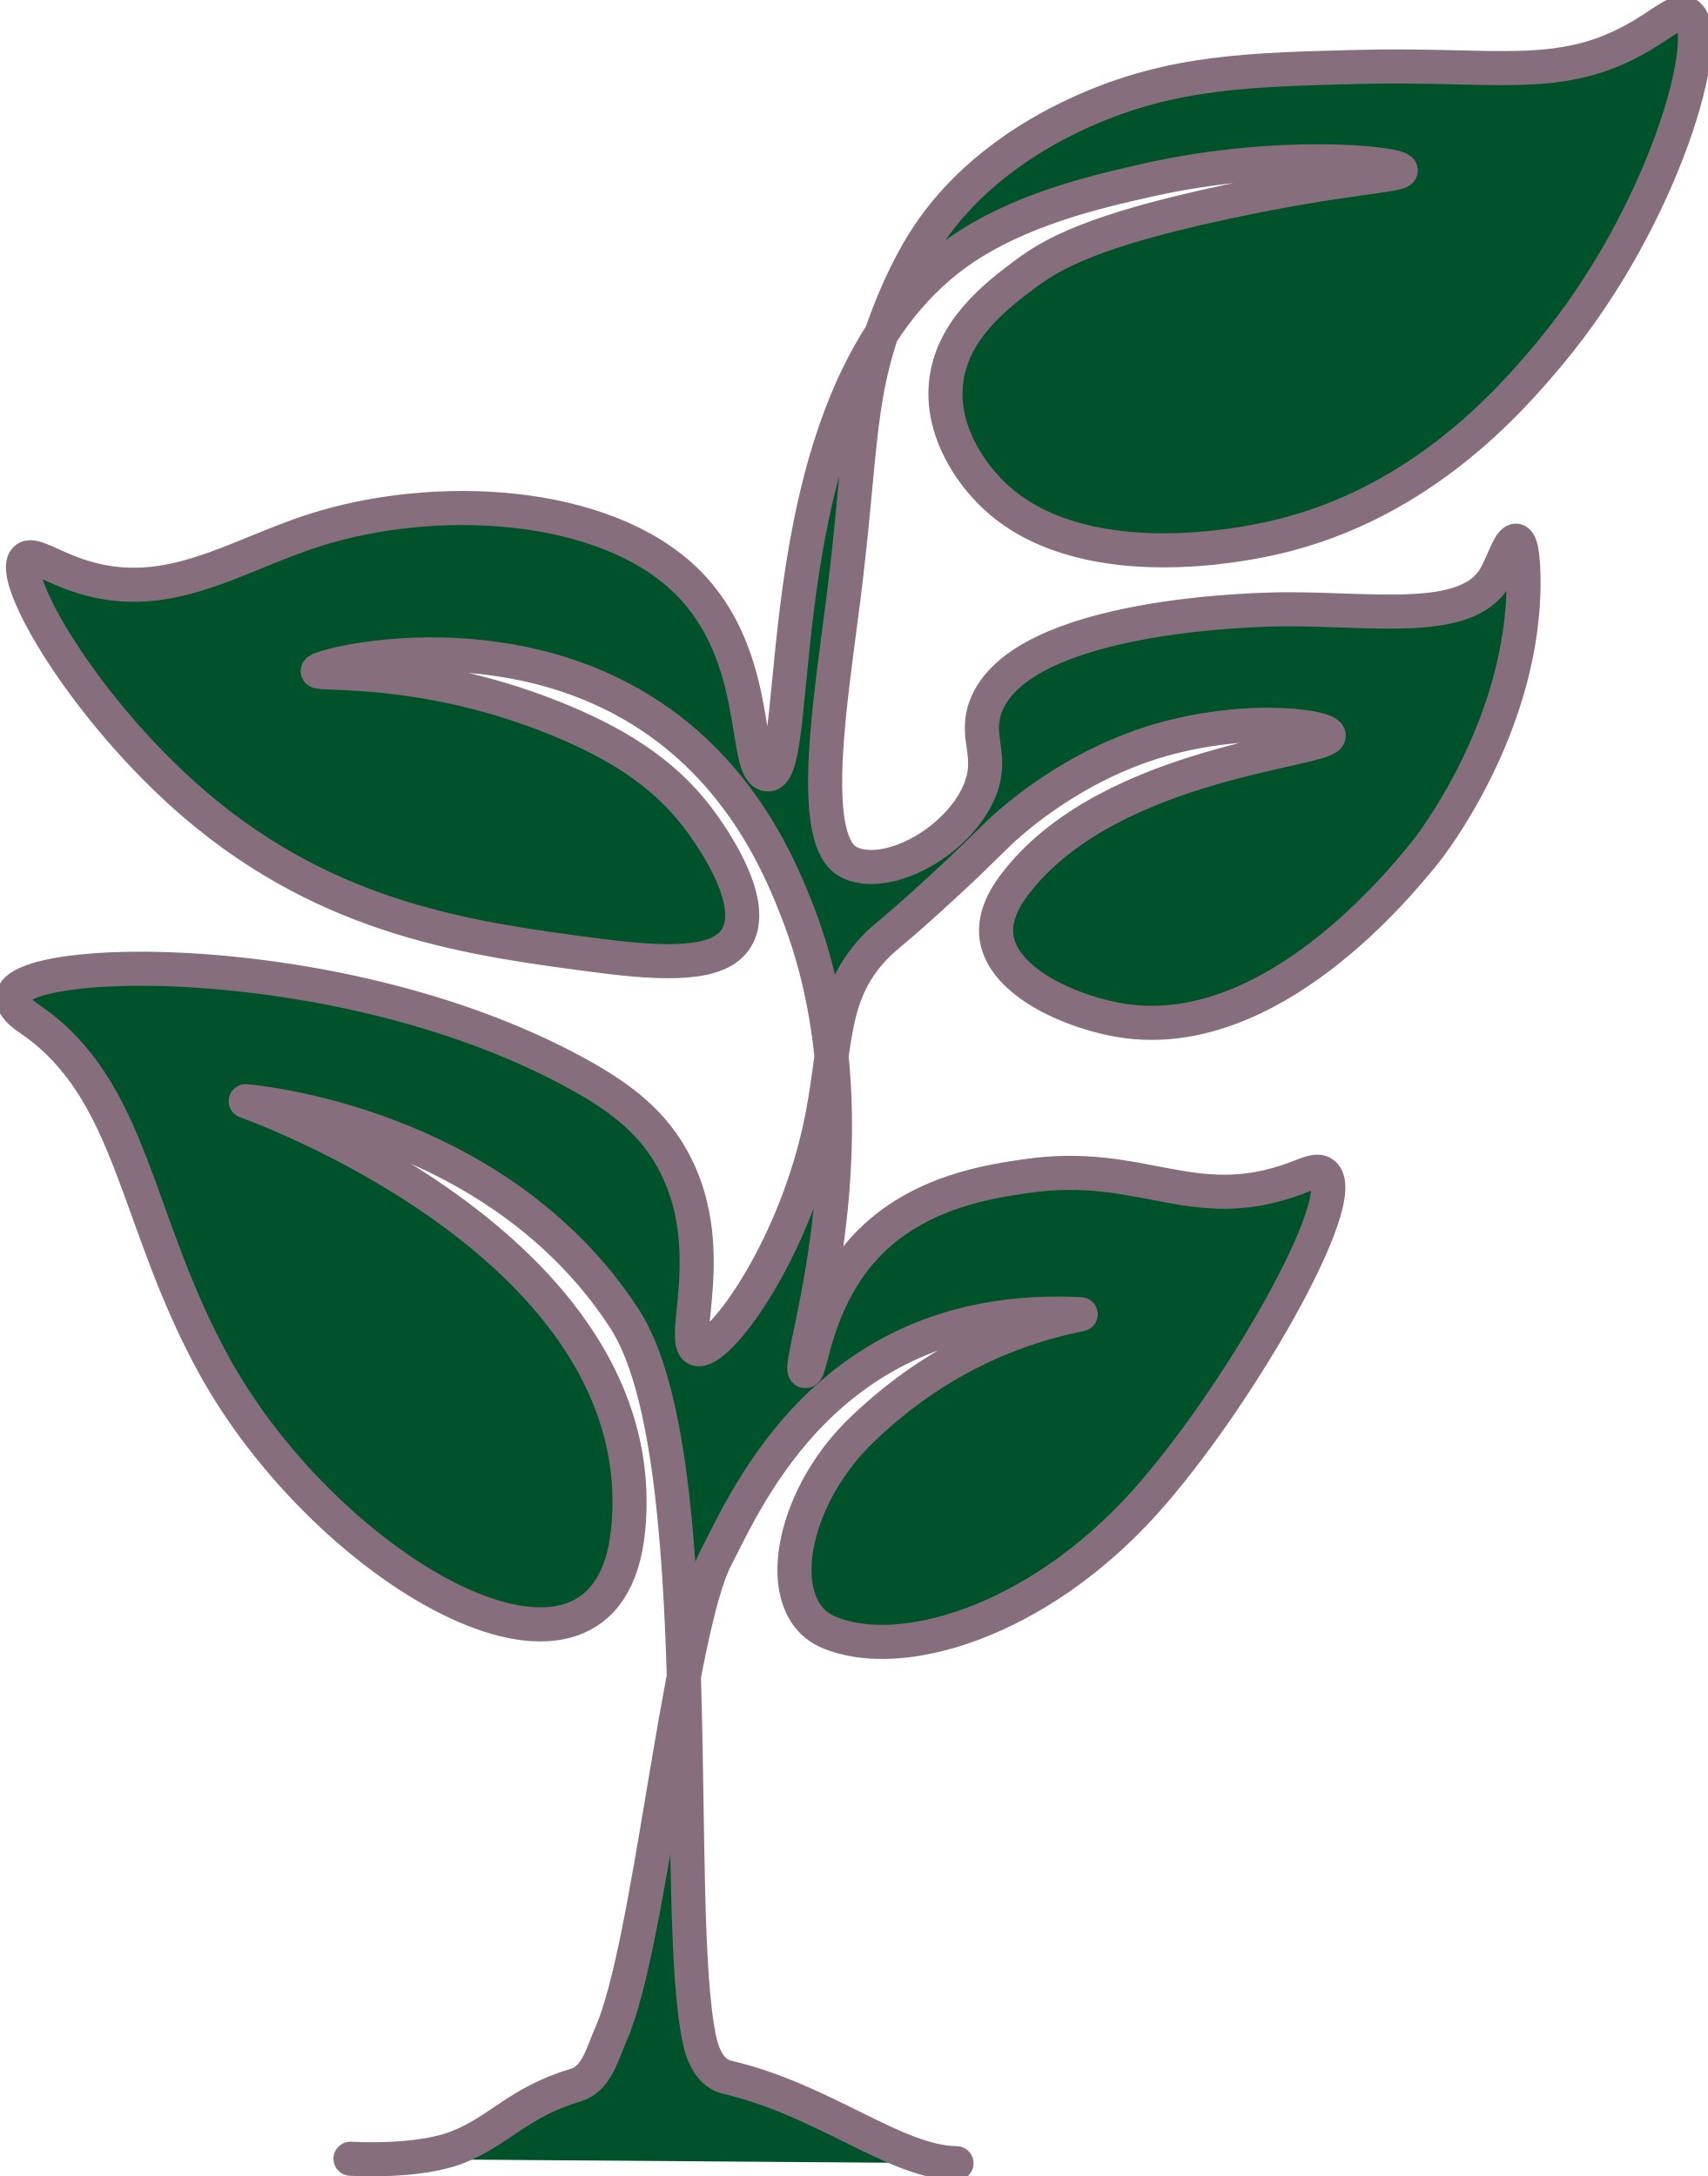
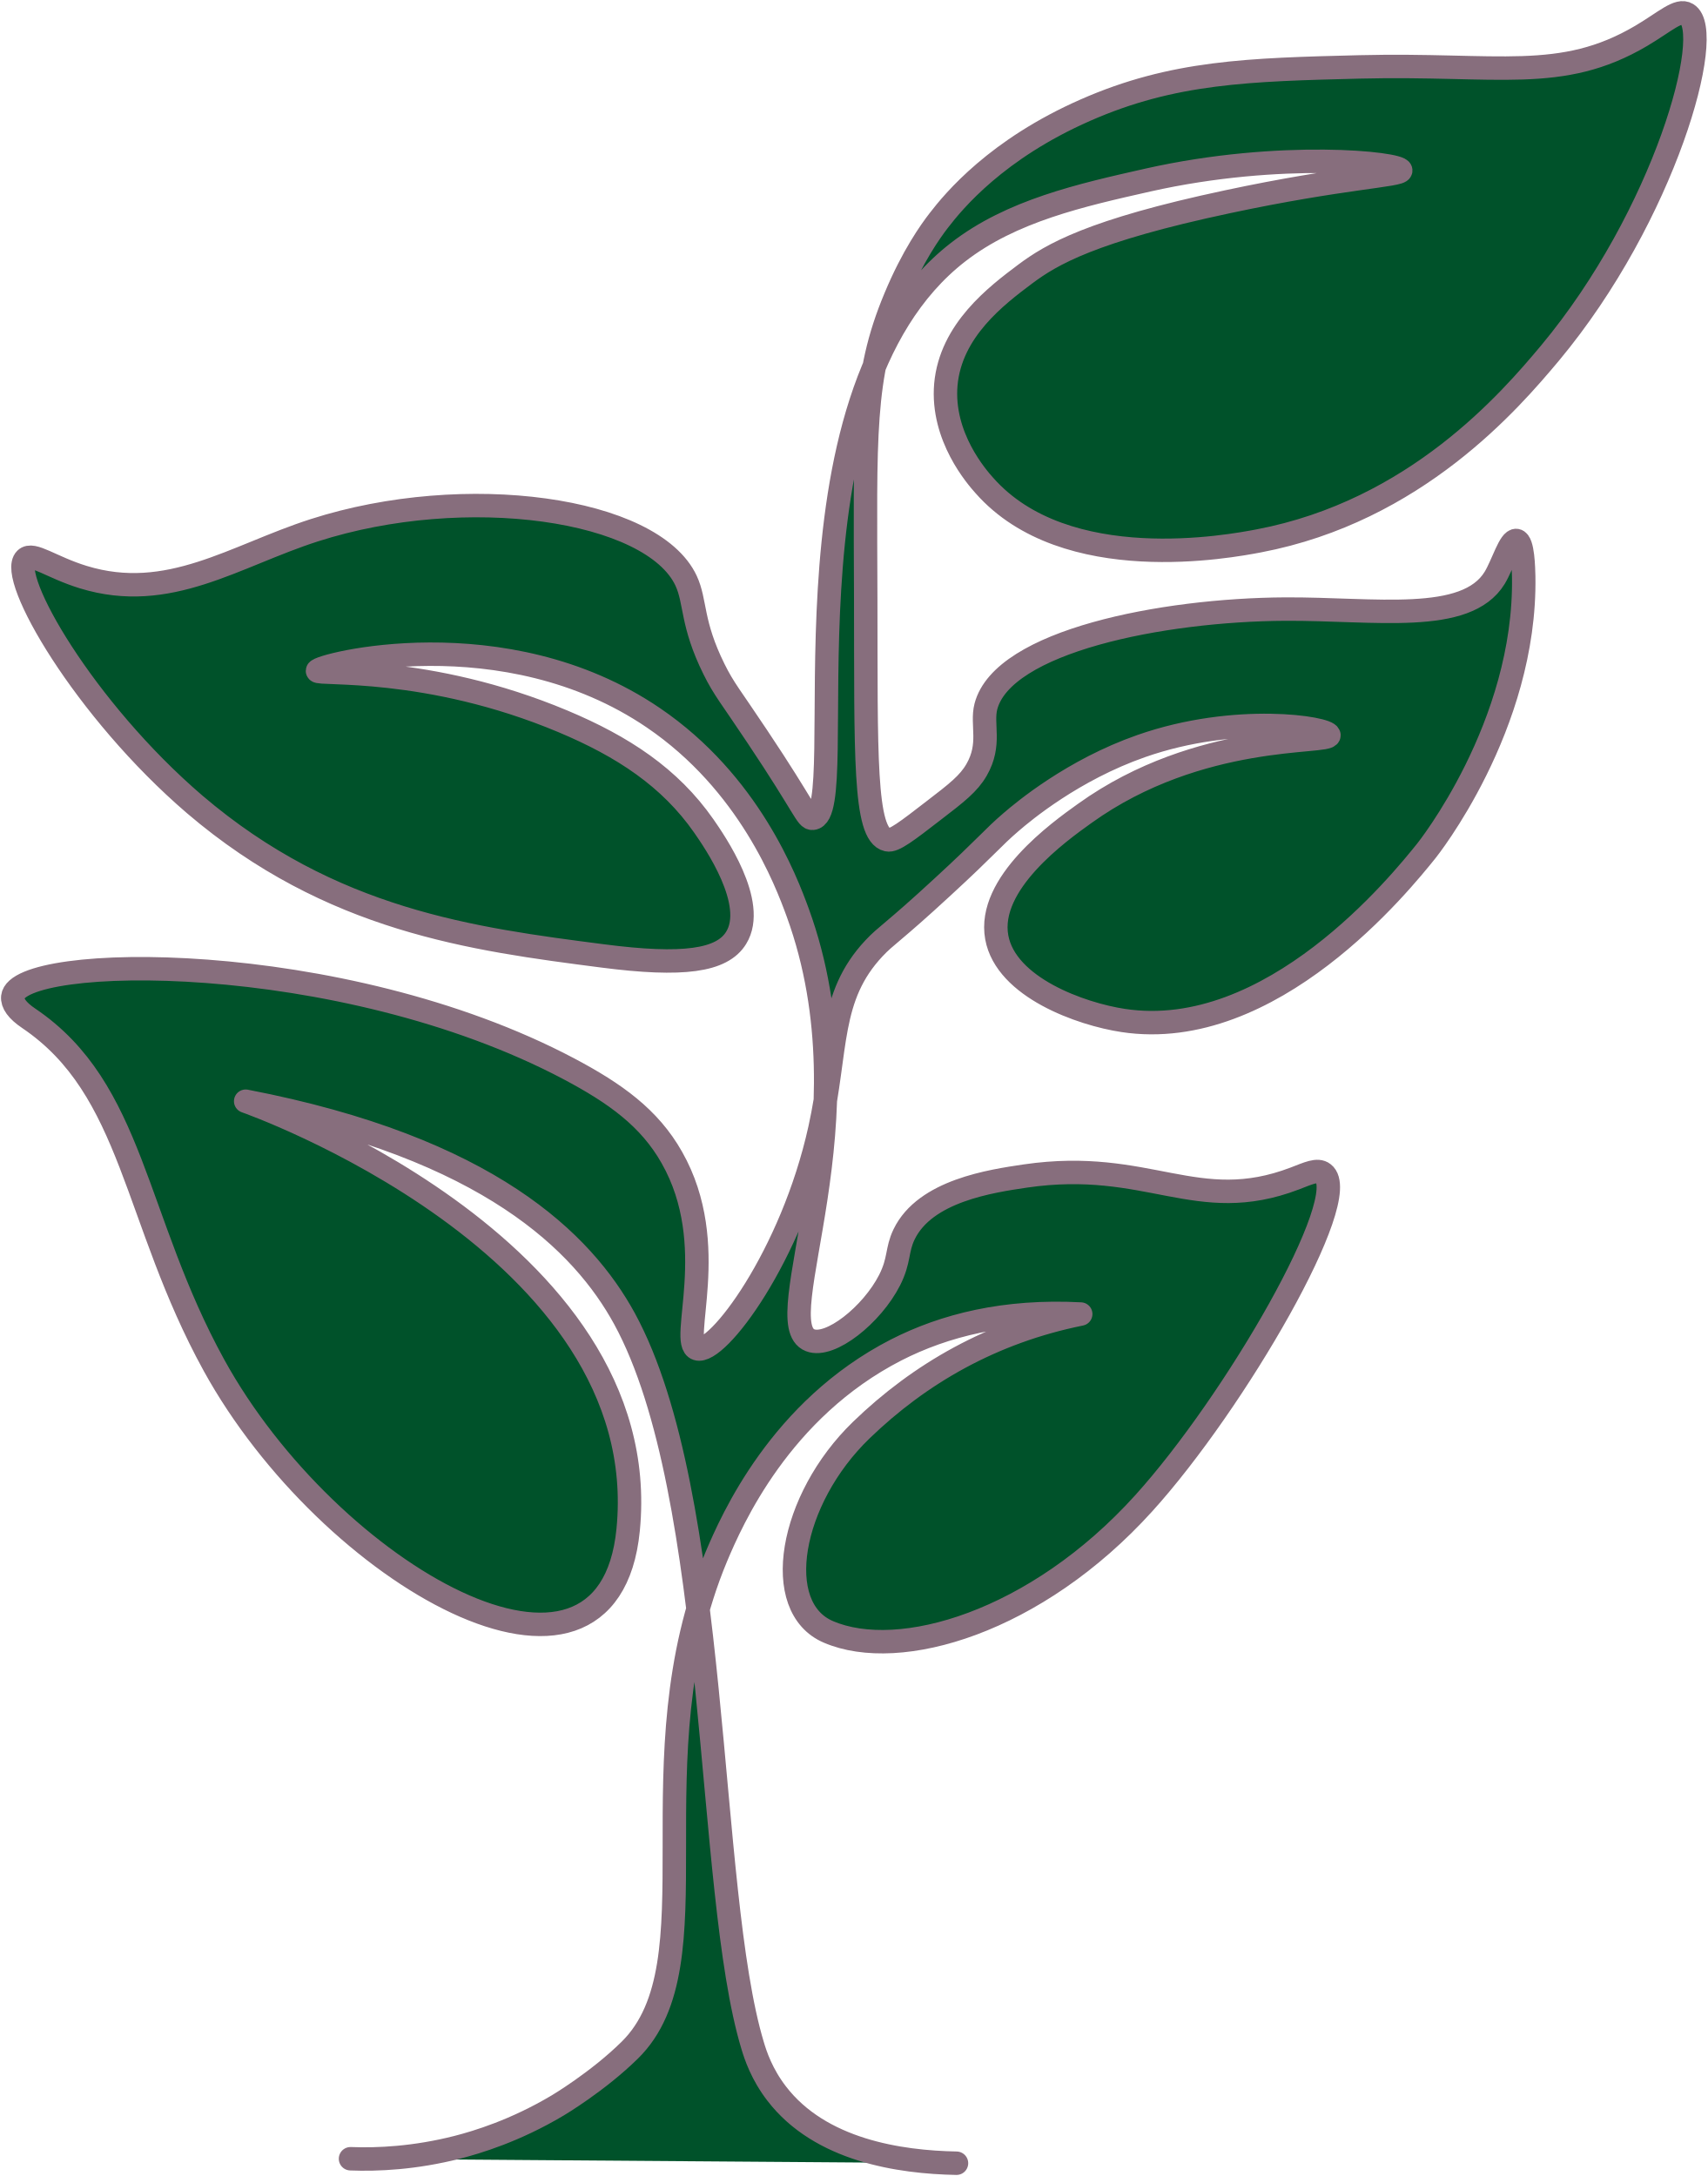
<svg xmlns="http://www.w3.org/2000/svg" version="1.1" id="Layer_1" x="0px" y="0px" viewBox="0 0 801.5 1021.4" style="enable-background:new 0 0 801.5 1021.4;" xml:space="preserve">
  <style type="text/css">
- 	.st0{fill:#00522A;stroke:#876E7D;stroke-width:16;stroke-linecap:round;stroke-linejoin:round;}
+ 	.st0{fill:#00522A;stroke:#876E7D;stroke-width:11;stroke-linecap:round;stroke-linejoin:round;}
</style>
-   <path class="st0" d="M164.5,1013.3c21.8,1,39.5-1.2,50.2-5.4c19.7-7.7,28.6-21.2,55.6-29.2c9.7-2.9,12.3-14.5,16.4-23.8  c18.4-41.4,31.5-189.8,49.4-223.9c14.4-27.5,53.1-120.3,171.1-114.1c-41.6,8.4-75.6,28-103,54.5c-33.7,32.6-42.4,83.2-15.4,94.7  c33.3,14.3,97.4-4.4,148-60.4c42.8-47.3,98.7-143.9,84.3-154.8c-2.8-2.2-7.2,0-13.5,2.4c-48.1,17.6-71.6-9.3-126.3-1.2  c-15.2,2.3-50,6.7-74.5,32.5c-24.5,25.8-26.1,59.5-28.9,59c-5.2-1,36.3-112.6-3.4-215.1c-7.5-19.3-24.7-62.2-67.8-91.5  c-70-47.6-157.5-24.6-157.6-22c-0.1,2,51.6-3,115.2,23.7c28.1,11.8,50.2,26.3,66.1,49.1c5,7.2,25.2,36.3,15.2,52.5  c-6.6,10.8-24.9,13.4-62.7,8.5c-61.1-7.9-127.4-16.5-191.4-71.1C39.4,333,3.6,270.6,12,262.4c3.3-3.3,12.1,3.9,27.1,8.5  c40.1,12.3,71-10,108.4-22c56.9-18.2,135.8-14,174.5,23.7c36.7,35.7,26.1,90.4,38.4,90.9c18.2,0.8-4.3-178.7,89.2-245.1  c28.5-20.2,65.6-28.6,89.2-33.9c62.3-14,118.4-7.9,118.6-4.5c0.1,2.4-27.4,3.2-81.3,14.7c-64,13.6-82.7,24.8-94.9,33.9  c-13.6,10.2-35,26.4-37.3,51.9c-2.1,24.5,14.6,43.5,18.1,47.4c38.1,43.2,115.5,28.5,128.7,26c73.7-14,118.1-65.9,136.7-88.1  c54-64.8,77.8-151.2,64.4-159.2c-4.1-2.5-10.2,3.5-21.5,10.2C732.7,39,703,29.8,638.2,31.4c-52.1,1.3-87.7,2.2-128.8,20.3  c-41.6,18.3-61.6,42.4-68.9,51.9c-6.5,8.6-13.1,19.2-20.3,36.1c-18.9,44.3-15.1,68.5-24.6,143.1c-5.8,45.5-16.1,108.5,1.3,121  c0.5,0.3,0.9,0.6,1.3,0.8c17.2,8.9,50.3-8.5,61-32.2c7.9-17.5-2.2-25.7,3.4-40.7c16.4-44.1,130.6-45.7,140.6-45.7  c41.9-0.2,84.8,7.3,98.2-14.7c3.8-6.3,7.1-18,10.2-17.5c3.1,0.5,3.3,13.2,3.4,16.9c1.2,70.4-45.7,128.8-45.7,128.8  c-11.9,14.8-72.6,90.2-142.3,79.6c-22.4-3.4-56.1-17.3-59.3-39c-1.5-10.5,4.5-20.1,10.2-27.1c44.9-56,146.4-60.6,145.7-67.8  c-0.5-4.7-44.3-10.3-88.1,5.1c-32,11.2-55.2,30.6-61,35.6c-8.9,7.6-11.2,11.2-32.2,30.5c-23.6,21.8-26.4,22.6-32.2,28.8  c-21.5,22.9-17.2,47.5-25.4,84.7c-13.2,59.8-48.3,106.3-57.6,103.3c-8.8-2.8,11.5-48.6-11.9-89.8c-10.5-18.6-26.6-30.1-48.3-41.6  C159.6,444.9,8.2,447.7,6,467.9c-0.3,3,2,6.4,7.5,10.1c49.3,33.3,49.1,94,86.9,162.8c53.9,98,185,173.2,194.4,77.3  c13.2-133.8-179.5-201.2-179.5-201.2s117.2,8.8,177.8,102.1c40.8,62.8,21.9,278.7,35.3,339c1.6,7.4,5.4,15.3,12.7,17  c45.6,10.6,79,40,107.8,40.4" />
+   <path class="st0" d="M164.5,1013.3c12.7,0.5,30.2-0.3,50.2-5.4c9.3-2.4,27-7.7,47-19.6c0,0,18.9-11.2,33.9-26  c41.4-40.8,0.8-136,40.5-231.4c7.4-17.6,30.1-69.3,84.4-97.2c22.7-11.6,51.1-18.8,86.7-16.9c-41.6,8.4-75.6,28-103,54.5  c-33.7,32.6-42.4,83.2-15.4,94.7c33.3,14.3,97.4-4.4,148-60.4c42.8-47.3,98.7-143.9,84.3-154.8c-2.8-2.2-7.2,0-13.5,2.4  c-45.9,17.5-68.6-9.6-126.3-1.2c-16.2,2.4-47.1,6.9-57,27.4c-3.6,7.5-2,12-6.8,21.5c-8.3,16.3-27.9,31.9-37.3,28.2  c-20.7-8.1,29.8-102.8-5.8-200.7c-5.5-15.1-22.8-60.9-67.8-91.5c-70-47.6-157.5-24.6-157.6-22c-0.1,2,51.6-3,115.2,23.7  c28.1,11.8,50.2,26.3,66.1,49.1c5,7.2,25.2,36.3,15.2,52.5c-6.6,10.8-24.9,13.4-62.7,8.5c-61.1-7.9-127.4-16.5-191.4-71.1  C39.4,333,3.6,270.6,12,262.4c3.3-3.3,12.1,3.9,27.1,8.5c40.1,12.3,71-10,108.4-22c71-22.8,158.6-10.4,174.5,23.7  c4.6,9.9,2.4,19.9,13.1,41.5c4.7,9.5,7.8,12.8,20.3,31.6c22.8,34.1,23.1,38.6,26,38.4c19.3-1.5-21-196.5,68.2-265.7  c25.1-19.5,57.7-26.8,89.2-33.9c62.3-14,118.4-7.9,118.6-4.5c0.1,2.4-27.4,3.2-81.3,14.7c-64,13.6-82.7,24.8-94.9,33.9  c-13.6,10.2-35,26.4-37.3,51.9c-2.1,24.5,14.6,43.5,18.1,47.4c38.1,43.2,115.5,28.5,128.7,26c73.7-14,118.1-65.9,136.7-88.1  c54-64.8,77.8-151.2,64.4-159.2c-4.1-2.5-10.2,3.5-21.5,10.2C732.7,39,703,29.8,638.2,31.4c-52.1,1.3-87.7,2.2-128.8,20.3  c-41.6,18.3-61.6,42.4-68.9,51.9c-3.7,4.8-12.2,16.6-20.3,36.1c-15.6,37.2-14.1,64.8-13.9,141.6c0.2,72-0.9,110.5,10.2,112.9  c3,0.7,9.2-4.1,21.5-13.6c11.1-8.5,16.6-12.8,20.3-19.2c7-12.1,2.2-21.3,4.4-29.8c8-30.6,82.6-45.4,140.6-45.7  c41.9-0.2,84.8,7.3,98.2-14.7c3.8-6.3,7.1-18,10.2-17.5c3.1,0.5,3.3,13.2,3.4,16.9c1.2,70.4-45.7,128.8-45.7,128.8  c-11.9,14.8-72.6,90.2-142.3,79.6c-19.8-3-55-15.5-59.3-39c-4.6-25.3,29.1-49.5,41.3-58.2c53.9-38.7,114.8-32.6,114.6-36.7  c-0.2-3.4-43.6-10.5-88.1,5.1c-32,11.2-55.2,30.6-61,35.6c-8.9,7.6-11.2,11.2-32.2,30.5c-23.6,21.8-26.4,22.6-32.2,28.8  c-21.5,22.9-17.2,47.5-25.4,84.7c-13.2,59.8-48.3,106.3-57.6,103.3c-8.8-2.8,11.5-48.6-11.9-89.8c-10.5-18.6-26.6-30.1-48.3-41.6  C159.6,444.9,8.2,447.7,6,467.9c-0.3,3,2,6.4,7.5,10.1c49.3,33.3,49.1,94,86.9,162.8c53.9,98,185,173.2,194.4,77.3  C308,584.3,115.3,516.9,115.3,516.9c114.1,22,158.3,66.4,177.8,102.1c45.2,83,38,267.8,60.1,341.1c1.4,4.7,4.3,13.5,11.3,22.6  c20.5,26.7,57.7,32.2,84.4,32.7" />
</svg>
